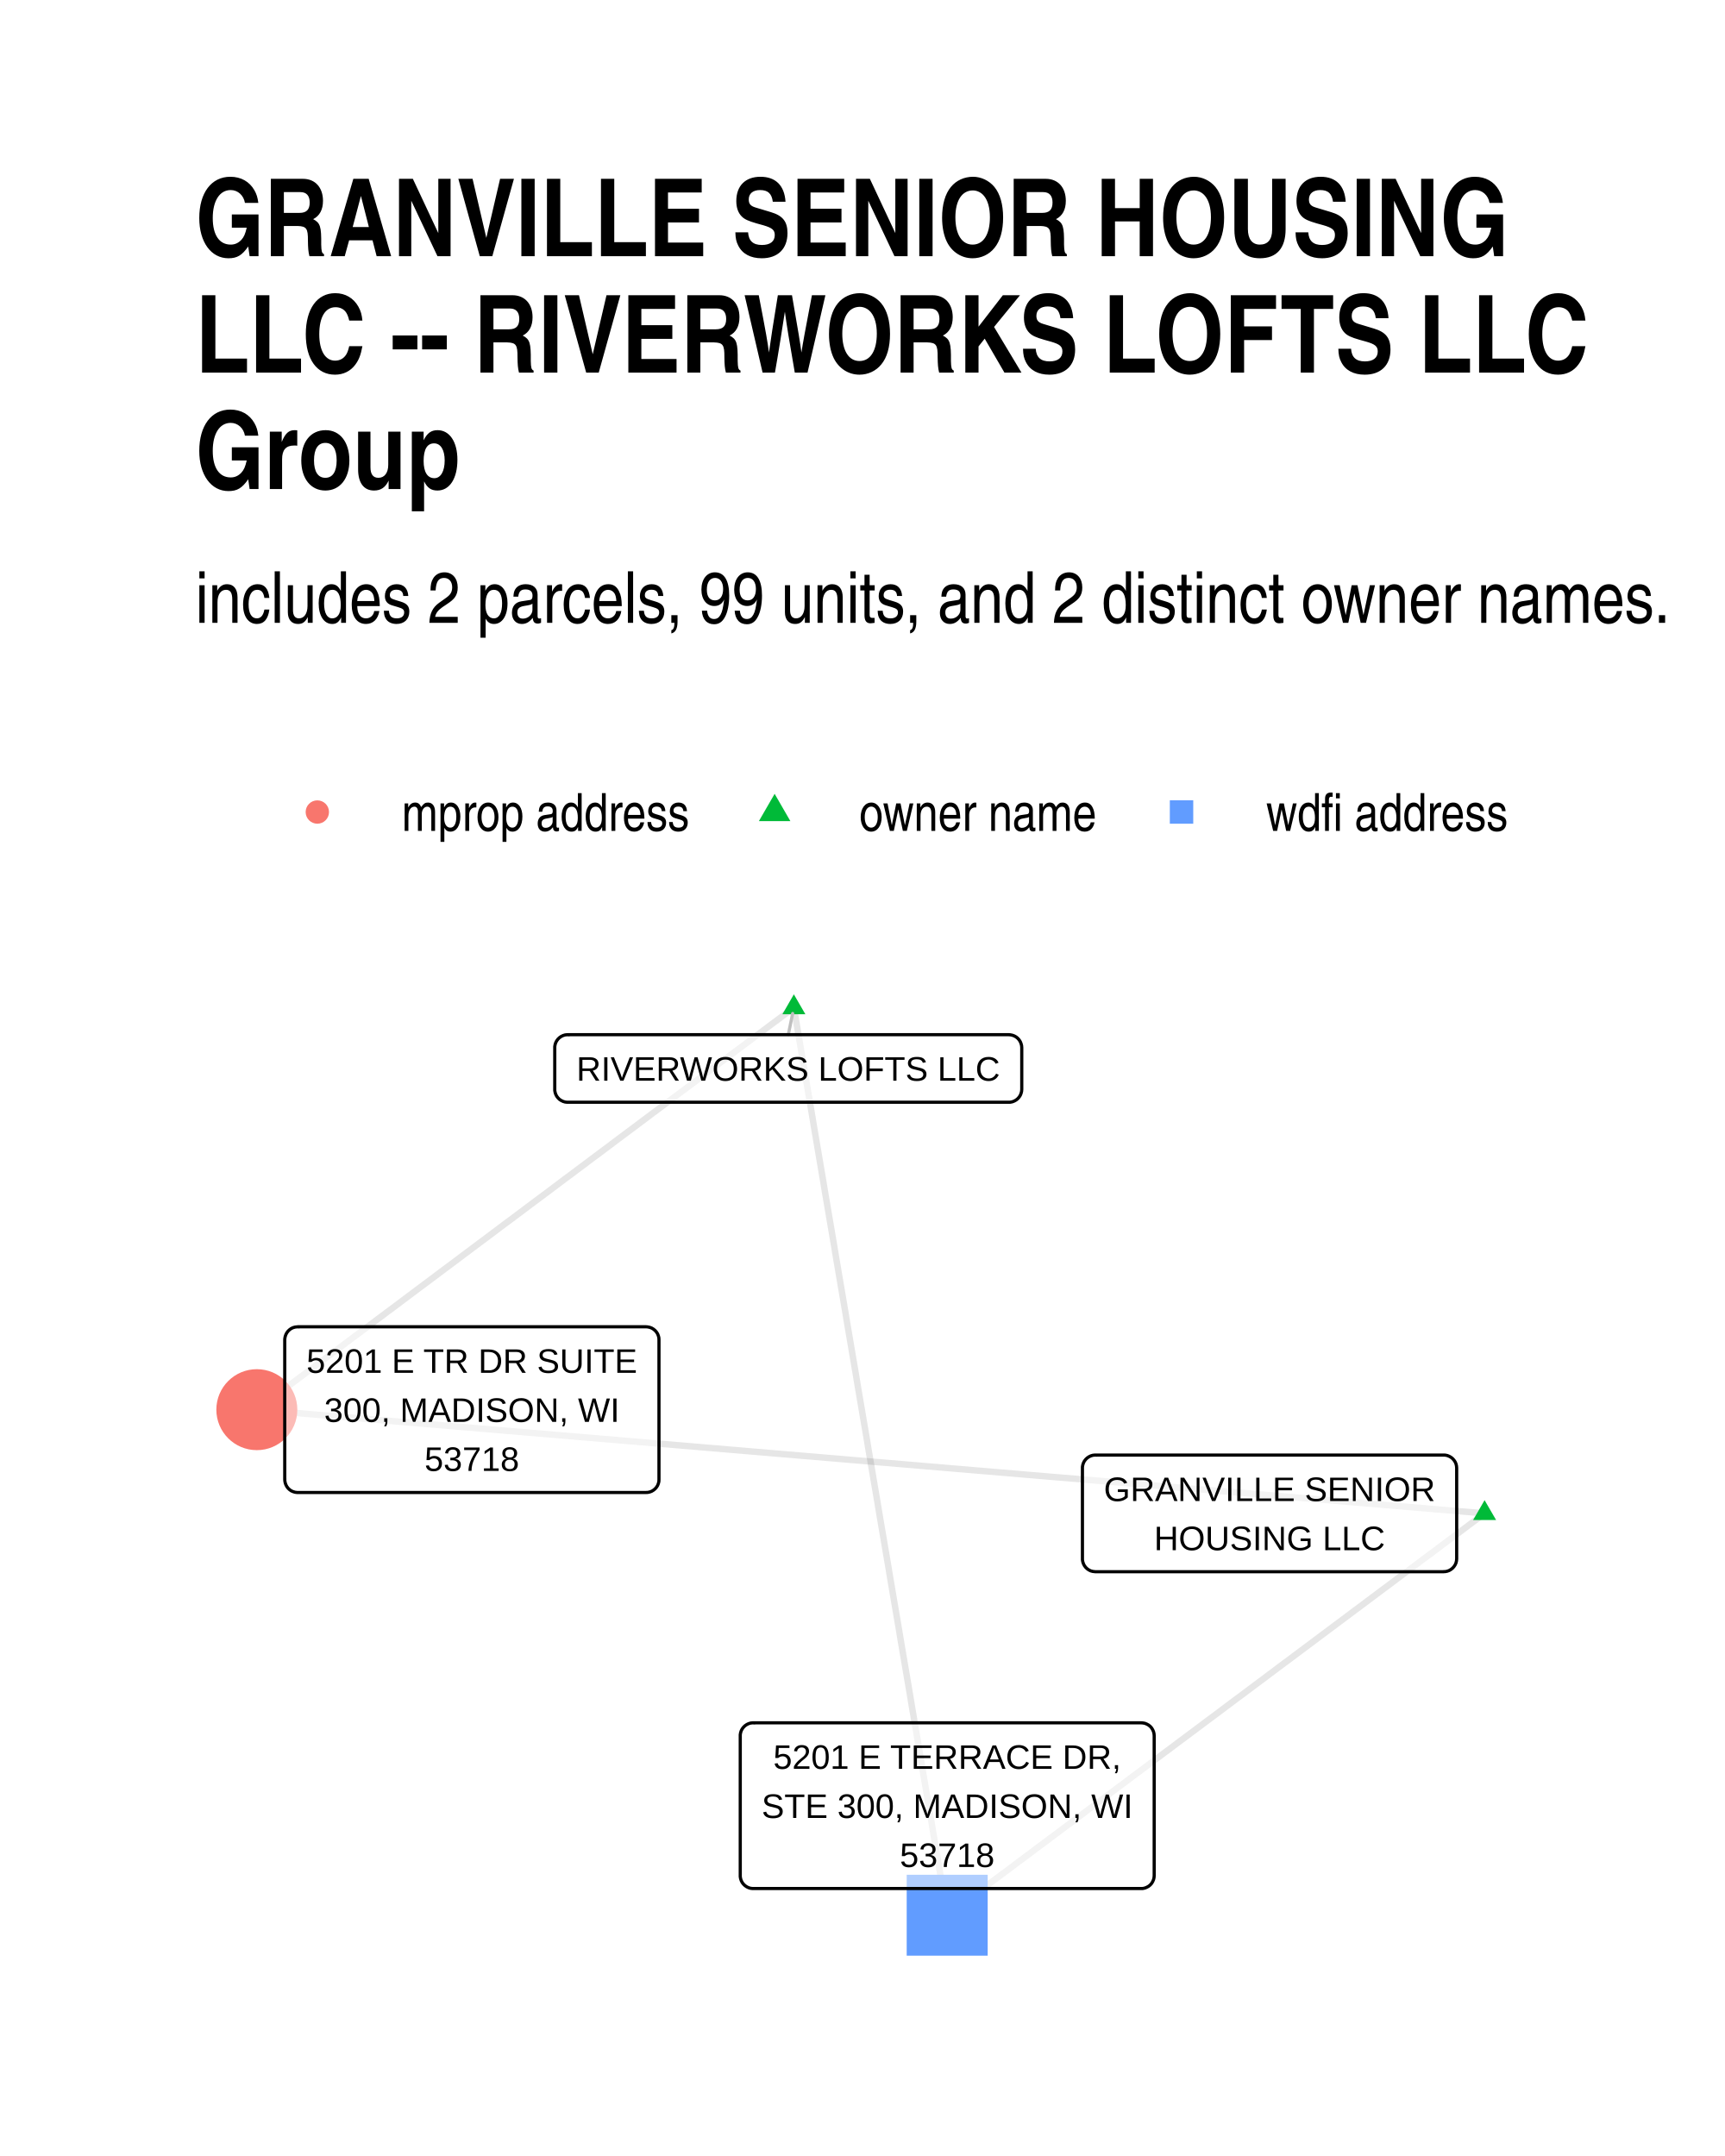
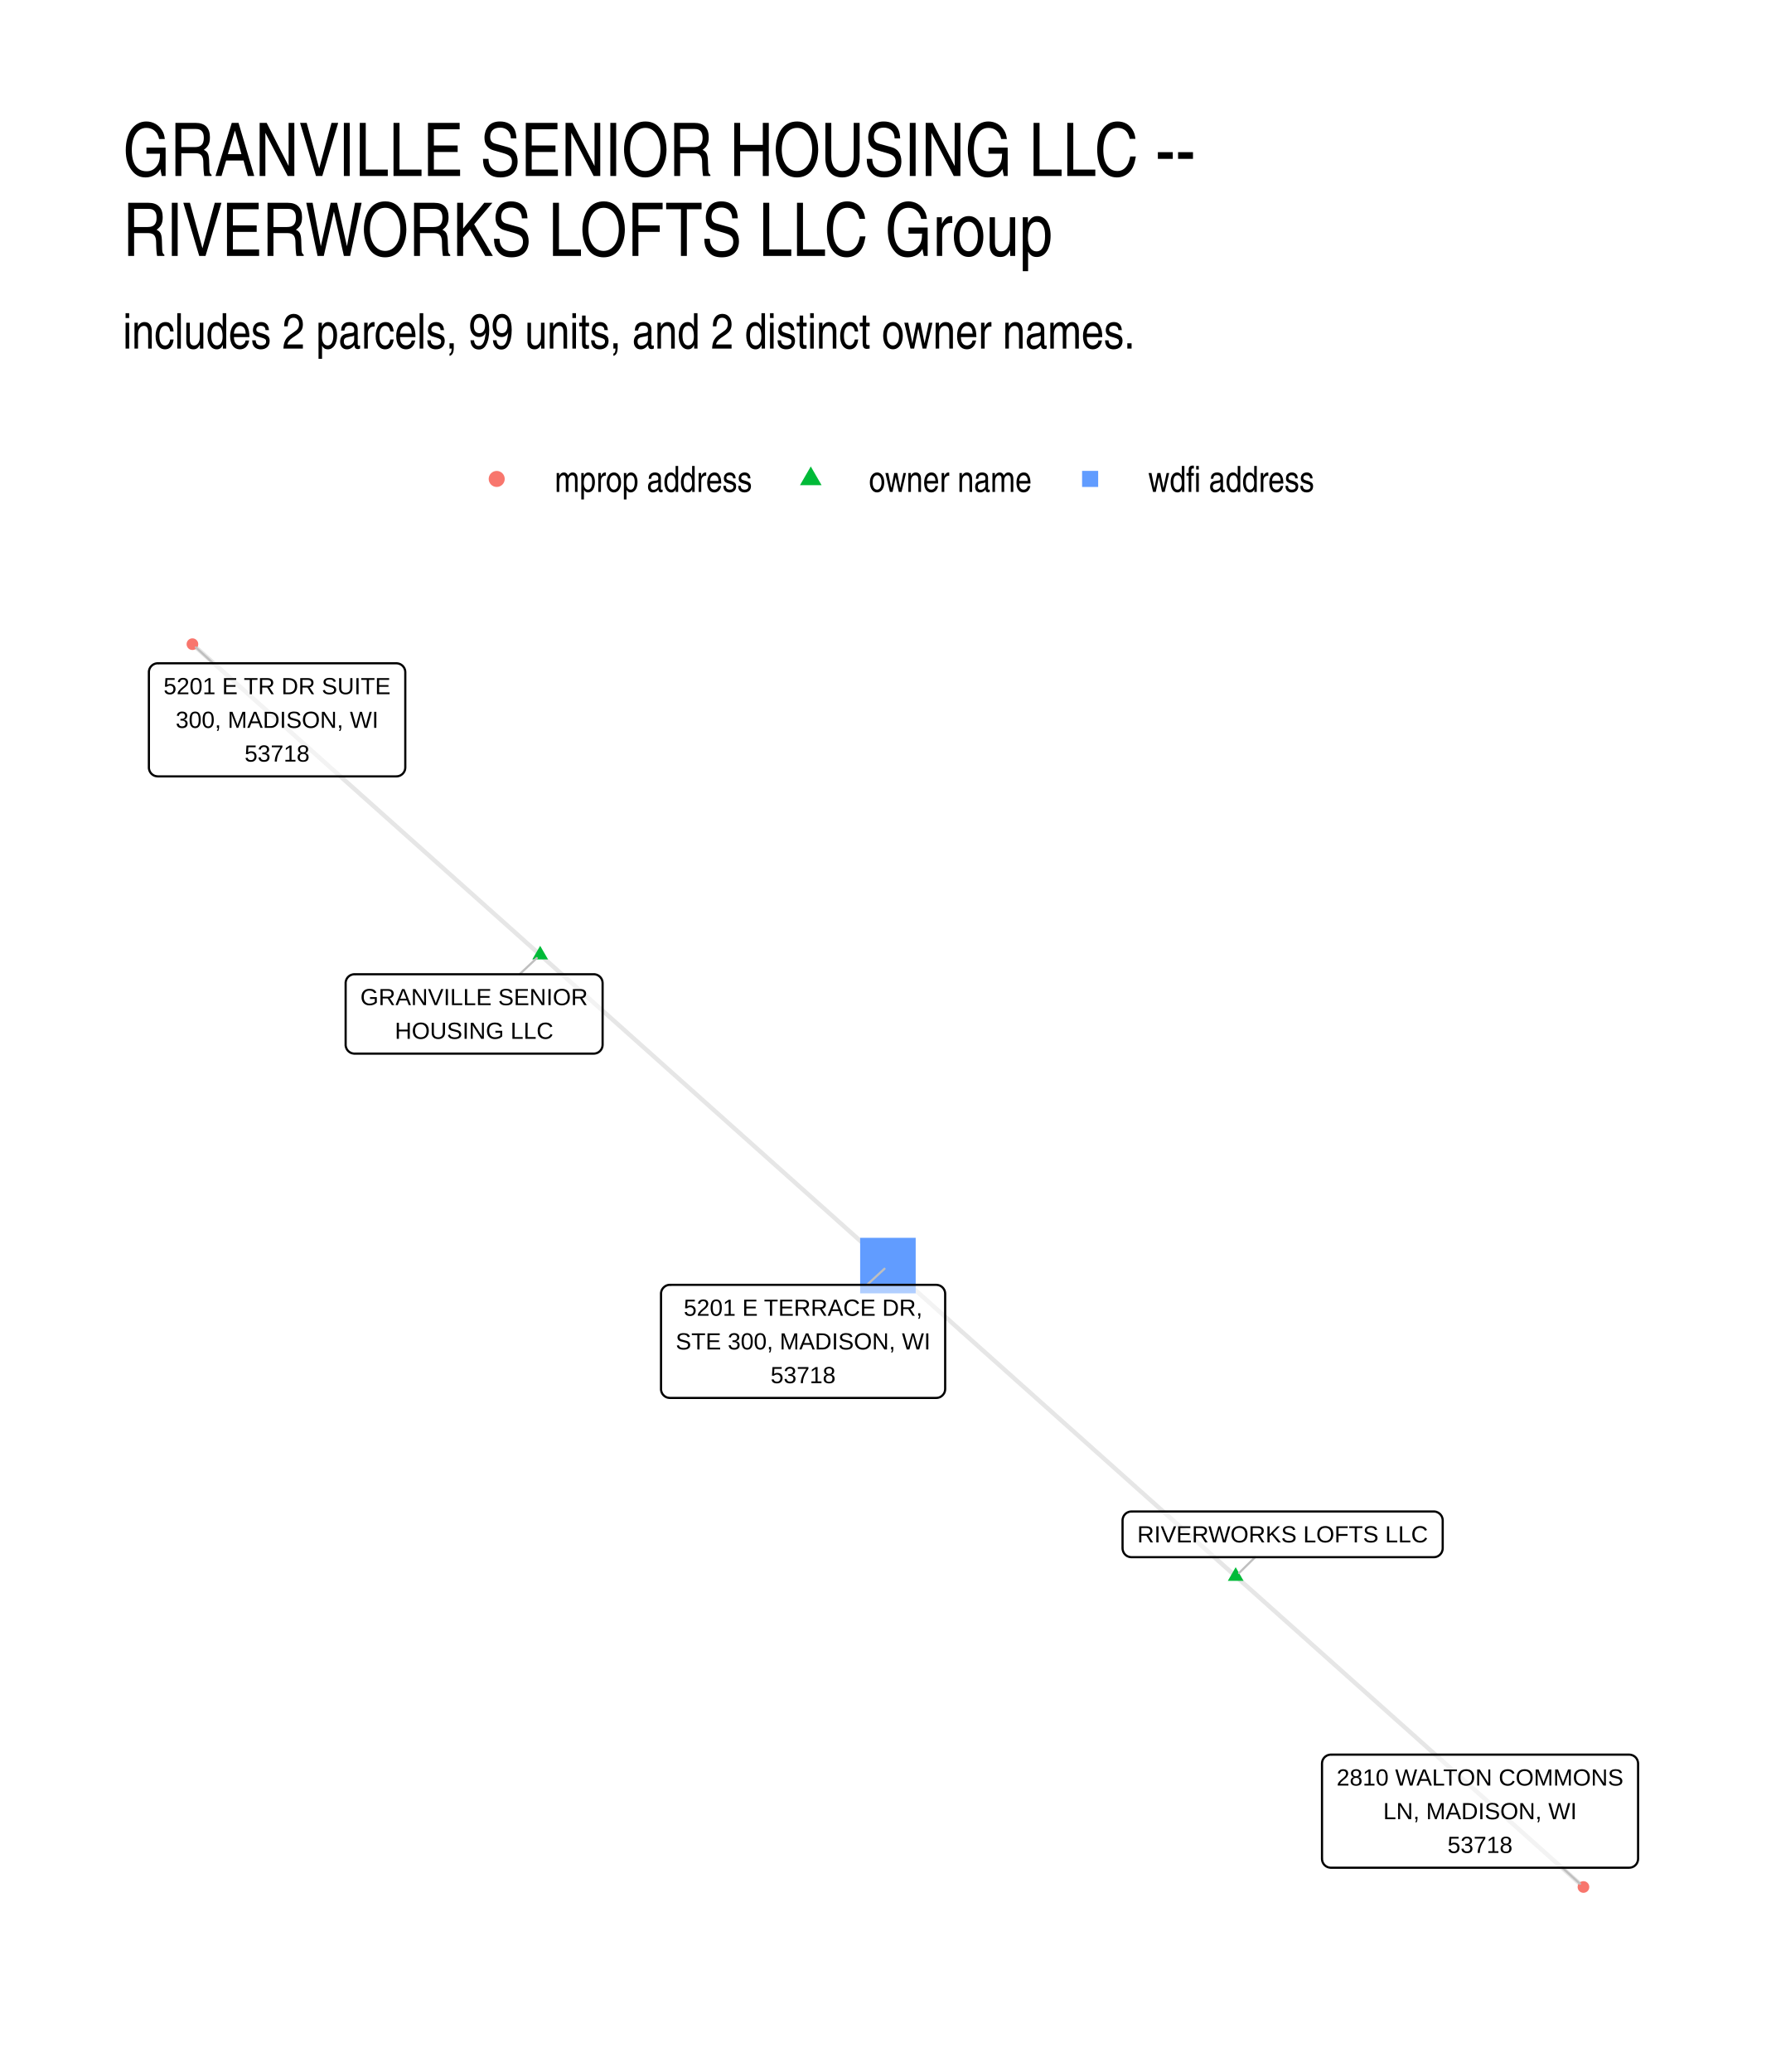
- <svg xmlns="http://www.w3.org/2000/svg" width="384" height="480" class="svglite" viewBox="0 0 288 360">
-   <defs>
-     <style>.svglite polyline,.svglite polygon,.svglite path,.svglite circle{fill:none;stroke:#000000;stroke-linecap:round;stroke-linejoin:round;stroke-miterlimit:10.00}</style>
-   </defs>
-   <rect width="100%" height="100%" style="stroke-linecap:round;stroke-linejoin:round;stroke-miterlimit:10.00;stroke:none;fill:#FFFFFF" />
-   <defs>
-     <clipPath id="cpMC4wMHwyODguMDB8MC4wMHwzNjAuMDA=">
-       <path d="M0 0h288v360H0z" />
-     </clipPath>
-   </defs>
-   <g clip-path="url(#cpMC4wMHwyODguMDB8MC4wMHwzNjAuMDA=)">
-     <path d="M0 0h288v360H0z" style="stroke-width:1.07;stroke:none;fill:#FFFFFF" />
-   </g>
-   <defs>
-     <clipPath id="cpMzIuNjN8MjU4LjExfDE2MC42NnwzMjcuMzc=">
-       <path d="M32.63 160.66h225.48v166.71H32.63z" />
-     </clipPath>
-   </defs>
-   <g clip-path="url(#cpMzIuNjN8MjU4LjExfDE2MC42NnwzMjcuMzc=)">
-     <path d="m247.86 252.7-2.07-.18-2.07-.17-2.07-.18-2.07-.17-2.07-.18-2.07-.17-2.07-.18-2.07-.17-2.07-.18-2.07-.17-2.07-.18-2.07-.17-2.07-.18-2.08-.17-2.07-.18-2.07-.17-2.07-.18-2.07-.17-2.07-.18-2.07-.17-2.07-.18-2.07-.17-2.07-.18-2.07-.17-2.07-.18-2.07-.17-2.07-.18-2.07-.17-2.07-.18-2.07-.17-2.07-.18-2.08-.17-2.07-.18-2.07-.17-2.07-.17-2.07-.18-2.07-.17-2.07-.18-2.07-.17-2.07-.18-2.07-.17-2.07-.18-2.07-.17-2.07-.18-2.07-.17-2.07-.18-2.07-.17-2.07-.18-2.07-.17-2.08-.18-2.07-.17-2.07-.18-2.07-.17-2.07-.18-2.07-.17-2.07-.18-2.07-.17-2.07-.18-2.07-.17-2.07-.18-2.07-.17-2.07-.18-2.07-.17-2.07-.18-2.07-.17-2.07-.18-2.08-.17-2.07-.18-2.07-.17-2.07-.18-2.07-.17-2.07-.18-2.07-.17-2.07-.18-2.07-.17-2.07-.18-2.07-.17-2.07-.18-2.07-.17-2.07-.18-2.07-.17-2.07-.18-2.07-.17-2.07-.18-2.08-.17-2.07-.18-2.07-.17-2.07-.18-2.07-.17-2.07-.18-2.07-.17-2.07-.18-2.07-.17-2.07-.18-2.07-.17-2.07-.18-2.07-.17-2.07-.18-2.07-.17m204.98 17.32-.9.68-.91.67-.91.68-.9.68-.91.68-.9.67-.91.68-.91.68-.9.68-.91.68-.91.67-.9.68-.91.68-.91.68-.9.67-.91.68-.9.68-.91.68-.91.67-.9.68-.91.68-.91.68-.9.68-.91.67-.9.68-.91.68-.91.68-.9.67-.91.68-.91.68-.9.68-.91.68-.9.67-.91.68-.91.68-.9.68-.91.67-.91.68-.9.68-.91.68-.9.68-.91.67-.91.68-.9.68-.91.68-.91.67-.9.68-.91.68-.9.68-.91.68-.91.67-.9.68-.91.68-.91.68-.9.67-.91.68-.91.68-.9.68-.91.67-.9.68-.91.68-.91.68-.9.68-.91.67-.91.68-.9.68-.91.68-.9.67-.91.68-.91.68-.9.68-.91.68-.91.67-.9.68-.91.68-.9.68-.91.67-.91.68-.9.68-.91.68-.91.68-.9.67-.91.68-.9.68-.91.68-.91.67-.9.68-.91.68-.91.68-.9.67-.91.68-.91.68-.9.68-.91.68-.9.67-.91.68-.91.68-.9.68-.91.67m-25.6-151.55-.9.68-.91.68-.9.68-.91.67-.91.68-.9.68-.91.68-.9.68-.91.68-.9.67-.91.68-.91.68-.9.68-.91.68-.9.67-.91.68-.9.68-.91.68-.91.68-.9.68-.91.67-.9.68-.91.68-.9.68-.91.68-.91.67-.9.68-.91.68-.9.68-.91.68-.9.67-.91.68-.91.68-.9.68-.91.68-.9.68-.91.67-.9.68-.91.68-.91.68-.9.68-.91.67-.9.68-.91.68-.9.68-.91.68-.91.68-.9.67-.91.68-.9.68-.91.68-.9.68-.91.67-.91.68-.9.68-.91.68-.9.68-.91.67-.9.68-.91.68-.91.68-.9.68-.91.68-.9.67-.91.68-.9.68-.91.68-.91.68-.9.67-.91.68-.9.68-.91.68-.9.68-.91.68-.91.67-.9.68-.91.68-.9.68-.91.68-.9.67-.91.68-.91.68-.9.68-.91.68-.9.68-.91.67-.9.68-.91.68-.91.68-.9.68-.91.67-.9.68-.91.68-.9.68-.91.68-.91.67-.9.68-.91.68-.9.68" style="stroke-width:1.07;stroke:#000000;stroke-opacity:0.10;stroke-linecap:butt" />
-     <path d="m132.54 168.24.26 1.53.26 1.53.26 1.53.26 1.54.26 1.53.25 1.53.26 1.53.26 1.53.26 1.53.26 1.53.26 1.53.26 1.53.25 1.53.26 1.53.26 1.53.26 1.54.26 1.53.26 1.53.26 1.53.25 1.53.26 1.53.26 1.53.26 1.53.26 1.53.26 1.53.26 1.53.25 1.53.26 1.54.26 1.53.26 1.53.26 1.53.26 1.53.26 1.53.25 1.53.26 1.53.26 1.53.26 1.53.26 1.53.26 1.53.26 1.54.25 1.53.26 1.53.26 1.53.26 1.53.26 1.53.26 1.53.26 1.53.25 1.53.26 1.53.26 1.53.26 1.53.26 1.54.26 1.53.26 1.53.25 1.53.26 1.53.26 1.53.26 1.53.26 1.53.26 1.53.26 1.53.25 1.53.26 1.53.26 1.54.26 1.53.26 1.53.26 1.53.26 1.53.25 1.53.26 1.53.26 1.53.26 1.53.26 1.53.26 1.53.26 1.53.25 1.54.26 1.53.26 1.53.26 1.53.26 1.53.26 1.53.26 1.53.25 1.53.26 1.53.26 1.53.26 1.53.26 1.53.26 1.54.26 1.53.25 1.53.26 1.53.26 1.53.26 1.53.26 1.53.26 1.53.26 1.53.25 1.53.26 1.53.26 1.53" style="stroke-width:1.07;stroke:#000000;stroke-opacity:0.10;stroke-linecap:butt" />
-     <path d="m247.86 250.49 1.92 3.31h-3.83zm-115.32-84.46 1.92 3.32h-3.83z" style="stroke-width:0.71;stroke:none;fill:#00BA38" />
-     <circle cx="42.88" cy="235.38" r="6.76" style="stroke-width:0.71;stroke:none;fill:#F8766D" />
-     <path d="M151.38 326.55h13.52v-13.51h-13.52z" style="stroke-width:0.71;stroke:none;fill:#619CFF" />
-     <path d="m131.61 172.77.73-3.54" style="fill:none;stroke-linecap:round;stroke-linejoin:round;stroke-miterlimit:10.00;stroke-width:0.53;stroke:#BFBFBF" />
-     <path d="M182.88 262.44h58.16l-.09-.01.35-.01.34-.07.32-.12.3-.18.27-.22.23-.26.19-.29.14-.32.08-.34.03-.34h0v-15.16h0l-.03-.35-.08-.34-.14-.32-.19-.29-.23-.26-.27-.22-.3-.17-.32-.13-.34-.07-.26-.01h-58.16l.26.01-.35-.01-.35.04-.33.1-.31.15-.29.2-.25.24-.21.27-.16.31-.11.33-.06.34v15.34-.18.35l.06.34.11.33.16.31.21.28.25.24.29.2.31.15.33.09.35.04z" style="stroke-width:0.53;fill:#FFFFFF;fill-opacity:0.50" />
-     <text x="211.96" y="250.64" lengthAdjust="spacingAndGlyphs" style="font-size:5.69px;font-family:Arial" text-anchor="middle" textLength="55.28">GRANVILLE SENIOR</text>
-     <text x="211.96" y="258.84" lengthAdjust="spacingAndGlyphs" style="font-size:5.69px;font-family:Arial" text-anchor="middle" textLength="38.53">HOUSING LLC</text>
-     <path d="M94.78 184.05h73.65-.09l.35-.01.34-.07.32-.13.3-.17.27-.22.23-.26.19-.29.13-.32.09-.34.03-.35h0v-6.96h0l-.03-.35-.09-.33-.13-.32-.19-.3-.23-.26-.27-.22-.3-.17-.32-.12-.34-.07-.26-.02H94.78l.26.02-.35-.02-.35.04-.33.1-.31.15-.29.2-.25.24-.21.28-.16.3-.11.33-.06.35v7.13-.17.35l.06.34.11.33.16.31.21.27.25.25.29.19.31.15.33.1.35.04z" style="stroke-width:0.53;fill:#FFFFFF;fill-opacity:0.50" />
-     <text x="131.6" y="180.45" lengthAdjust="spacingAndGlyphs" style="font-size:5.69px;font-family:Arial" text-anchor="middle" textLength="70.77">RIVERWORKS LOFTS LLC</text>
-     <path d="M49.7 249.21h58.16-.08l.34-.01.34-.07.33-.12.3-.18.27-.22.23-.26.19-.29.13-.32.09-.34.02-.35h0V223.7h0l-.02-.34-.09-.34-.13-.32-.19-.29-.23-.26-.27-.22-.3-.18-.33-.12-.34-.07-.26-.02H49.7l.26.02-.34-.01-.35.04-.33.09-.32.15-.28.2-.25.24-.21.28-.16.31-.11.33-.06.34-.01.17v23.35l.01-.17v.35l.06.34.11.33.16.31.21.28.25.24.28.2.32.14.33.1.35.04z" style="stroke-width:0.53;fill:#FFFFFF;fill-opacity:0.50" />
-     <text x="78.78" y="229.23" lengthAdjust="spacingAndGlyphs" style="font-size:5.69px;font-family:Arial" text-anchor="middle" textLength="55.28">5201 E TR DR SUITE</text>
-     <text x="78.78" y="237.42" lengthAdjust="spacingAndGlyphs" style="font-size:5.69px;font-family:Arial" text-anchor="middle" textLength="49.27">300, MADISON, WI</text>
-     <text x="78.78" y="245.61" lengthAdjust="spacingAndGlyphs" style="font-size:5.69px;font-family:Arial" text-anchor="middle" textLength="15.8">53718</text>
-     <path d="M125.75 315.34h64.79-.09l.35-.01.34-.07.32-.13.31-.17.27-.22.23-.26.18-.3.14-.32.08-.33.03-.35h0v-23.35h0l-.03-.35-.08-.33-.14-.32-.18-.3-.23-.26-.27-.22-.31-.17-.32-.13-.34-.06-.26-.02h-64.79l.26.02-.35-.02-.35.04-.33.1-.31.15-.29.2-.25.24-.21.28-.16.3-.11.33-.06.35v23.52-.17.34l.06.35.11.33.16.31.21.27.25.24.29.2.31.15.33.1.35.04z" style="stroke-width:0.53;fill:#FFFFFF;fill-opacity:0.50" />
-     <text x="158.14" y="295.35" lengthAdjust="spacingAndGlyphs" style="font-size:5.69px;font-family:Arial" text-anchor="middle" textLength="58.13">5201 E TERRACE DR,</text>
-     <text x="158.14" y="303.55" lengthAdjust="spacingAndGlyphs" style="font-size:5.69px;font-family:Arial" text-anchor="middle" textLength="61.91">STE 300, MADISON, WI</text>
-     <text x="158.14" y="311.74" lengthAdjust="spacingAndGlyphs" style="font-size:5.69px;font-family:Arial" text-anchor="middle" textLength="15.8">53718</text>
-   </g>
-   <g clip-path="url(#cpMC4wMHwyODguMDB8MC4wMHwzNjAuMDA=)">
-     <circle cx="52.98" cy="135.59" r="1.95" style="stroke-width:0.71;stroke:none;fill:#F8766D" />
-     <path d="m129.33 132.55 2.63 4.56h-5.26z" style="stroke-width:0.71;stroke:none;fill:#00BA38" />
-     <path d="M195.31 137.54h3.91v-3.91h-3.91z" style="stroke-width:0.71;stroke:none;fill:#619CFF" />
-     <text x="67.09" y="138.74" lengthAdjust="spacingAndGlyphs" style="font-size:8.80px;font-family:Arial Narrow" textLength="48.12">mprop address</text>
-     <text x="143.45" y="138.74" lengthAdjust="spacingAndGlyphs" style="font-size:8.80px;font-family:Arial Narrow" textLength="39.69">owner name</text>
-     <text x="211.38" y="138.74" lengthAdjust="spacingAndGlyphs" style="font-size:8.80px;font-family:Arial Narrow" textLength="40.5">wdfi address</text>
-     <text x="32.63" y="104" lengthAdjust="spacingAndGlyphs" style="font-size:12.00px;font-family:Arial Narrow" textLength="246.76">includes 2 parcels, 99 units, and 2 distinct owner names.</text>
-     <text x="32.63" y="42.78" lengthAdjust="spacingAndGlyphs" style="font-size:18.00px;font-weight:bold;font-family:Arial Narrow" textLength="218.94">GRANVILLE SENIOR HOUSING</text>
-     <text x="32.63" y="62.22" lengthAdjust="spacingAndGlyphs" style="font-size:18.00px;font-weight:bold;font-family:Arial Narrow" textLength="233.4">LLC -- RIVERWORKS LOFTS LLC</text>
-     <text x="32.63" y="81.66" lengthAdjust="spacingAndGlyphs" style="font-size:18.00px;font-weight:bold;font-family:Arial Narrow" textLength="44.27">Group</text>
+ <svg xmlns="http://www.w3.org/2000/svg" width="576" height="672" viewBox="0 0 432 504">
+   <g class="svglite">
+     <defs>
+       <style>.svglite line,.svglite polyline,.svglite polygon,.svglite path,.svglite circle{fill:none;stroke:#000000;stroke-linecap:round;stroke-linejoin:round;stroke-miterlimit:10.00}.svglite text{white-space:pre}.svglite g.glyphgroup path{fill:inherit;stroke:none}</style>
+     </defs>
+     <rect width="100%" height="100%" style="stroke-linecap:round;stroke-linejoin:round;stroke-miterlimit:10.00;stroke:none;fill:#FFFFFF" />
+     <defs>
+       <clipPath id="cpMC4wMHw0MzIuMDB8MC4wMHw1MDQuMDA=">
+         <path d="M0 0h432v504H0z" />
+       </clipPath>
+     </defs>
+     <g clip-path="url(#cpMC4wMHw0MzIuMDB8MC4wMHw1MDQuMDA=)">
+       <path d="M0 0h432v504H0z" style="stroke-width:1.07;stroke:none;fill:#FFFFFF" />
+     </g>
+     <defs>
+       <clipPath id="cpMjkuODl8NDAyLjExfDE0MS41OHw0NzQuMTE=">
+         <path d="M29.89 141.58h372.22v332.53H29.89z" />
+       </clipPath>
+     </defs>
+     <g clip-path="url(#cpMjkuODl8NDAyLjExfDE0MS41OHw0NzQuMTE=)">
+       <path d="m131.4 232.27-.85-.76-.86-.77-.85-.76-.86-.76-.85-.77-.85-.76-.86-.76-.85-.77-.86-.76-.85-.76-.86-.77-.85-.76-.86-.76-.85-.77-.86-.76-.85-.77-.85-.76-.86-.76-.85-.77-.86-.76-.85-.76-.86-.77-.85-.76-.86-.76-.85-.77-.85-.76-.86-.76-.85-.77-.86-.76-.85-.76-.86-.77-.85-.76-.86-.76-.85-.77-.86-.76-.85-.76-.85-.77-.86-.76-.85-.76-.86-.77-.85-.76-.86-.76-.85-.77-.86-.76-.85-.76-.85-.77-.86-.76-.85-.76-.86-.77-.85-.76-.86-.76-.85-.77-.86-.76-.85-.76-.86-.77-.85-.76-.85-.76-.86-.77-.85-.76-.86-.76-.85-.77-.86-.76-.85-.77-.86-.76-.85-.76-.85-.77-.86-.76-.85-.76-.86-.77-.85-.76-.86-.76-.85-.77-.86-.76-.85-.76-.85-.77-.86-.76-.85-.76-.86-.77-.85-.76-.86-.76-.85-.77-.86-.76-.85-.76-.86-.77-.85-.76-.85-.76-.86-.77-.85-.76-.86-.76-.85-.77-.86-.76-.85-.76-.86-.77-.85-.76-.85-.76-.86-.77-.85-.76-.86-.76-.85-.77m84.59 75.58.86.76.85.77.86.76.85.76.85.77.86.76.85.76.86.77.85.76.86.76.85.77.86.76.85.76.86.77.85.76.85.76.86.77.85.76.86.76.85.77.86.76.85.76.86.77.85.76.85.76.86.77.85.76.86.76.85.77.86.76.85.76.86.77.85.76.85.76.86.77.85.76.86.77.85.76.86.76.85.77.86.76.85.76.86.77.85.76.85.76.86.77.85.76.86.76.85.77.86.76.85.76.86.77.85.76.85.76.86.77.85.76.86.76.85.77.86.76.85.76.86.77.85.76.86.76.85.77.85.76.86.76.85.77.86.76.85.76.86.77.85.76.86.76.85.77.85.76.86.76.85.77.86.76.85.76.86.77.85.76.86.76.85.77.86.76.85.76.85.77.86.76.85.77.86.76.85.76.86.77.85.76.86.76.85.77.85.76.86.76.85.77.86.76.85.76.86.77m84.59 75.57.86.76.85.77.86.76.85.77.86.76.85.76.86.77.85.76.86.76.85.77.85.76.86.76.85.77.86.76.85.76.86.77.85.76.86.76.85.77.86.76.85.76.85.77.86.76.85.76.86.77.85.76.86.76.85.77.86.76.85.76.86.77.85.76.85.76.86.77.85.76.86.76.85.77.86.76.85.76.86.77.85.76.85.76.86.77.85.76.86.76.85.77.86.76.85.76.86.77.85.76.86.76.85.77.85.76.86.76.85.77.86.76.85.76.86.77.85.76.86.76.85.77.86.76.85.76.85.77.86.76.85.77.86.76.85.76.86.77.85.76.86.76.85.77.86.76.85.76.85.77.86.76.85.76.86.77.85.76.86.76.85.77.86.76.85.76.85.77.86.76.85.76.86.77.85.76.86.76.85.77.86.76.85.76.86.77.85.76.85.76.86.77.85.76.86.76.85.77m-84.6-75.58-.85-.76-.85-.77-.86-.76-.85-.76-.86-.77-.85-.76-.86-.76-.85-.77-.86-.76-.85-.76-.85-.77-.86-.76-.85-.76-.86-.77-.85-.76-.86-.76-.85-.77-.86-.76-.85-.76-.86-.77-.85-.76-.85-.76-.86-.77-.85-.76-.86-.76-.85-.77-.86-.76-.85-.76-.86-.77-.85-.76-.86-.76-.85-.77-.85-.76-.86-.76-.85-.77-.86-.76-.85-.76-.86-.77-.85-.76-.86-.76-.85-.77-.86-.76-.85-.76-.85-.77-.86-.76-.85-.76-.86-.77-.85-.76-.86-.76-.85-.77-.86-.76-.85-.76-.85-.77-.86-.76-.85-.76-.86-.77-.85-.76-.86-.77-.85-.76-.86-.76-.85-.77-.86-.76-.85-.76-.85-.77-.86-.76-.85-.76-.86-.77-.85-.76-.86-.76-.85-.77-.86-.76-.85-.76-.86-.77-.85-.76-.85-.76-.86-.77-.85-.76-.86-.76-.85-.77-.86-.76-.85-.76-.86-.77-.85-.76-.85-.76-.86-.77-.85-.76-.86-.76-.85-.77-.86-.76-.85-.76-.86-.77-.85-.76-.86-.76-.85-.77-.85-.76-.86-.76-.85-.77-.86-.76-.85-.76" style="stroke-width:1.07;stroke:#000000;stroke-opacity:0.10;stroke-linecap:butt" />
+       <path d="m131.4 230.06 1.92 3.31h-3.83zm169.19 151.15 1.92 3.32h-3.83z" style="stroke-width:0.71;stroke:none;fill:#00BA38" />
+       <circle cx="46.81" cy="156.69" r="1.42" style="stroke-width:0.71;stroke:none;fill:#F8766D" />
+       <path d="M209.24 314.6h13.51v-13.51h-13.51z" style="stroke-width:0.71;stroke:none;fill:#619CFF" />
+       <circle cx="385.19" cy="459" r="1.42" style="stroke-width:0.71;stroke:none;fill:#F8766D" />
+       <path d="m126.4 236.98 4.17-3.93m174.76 145.72-3.92 3.85M51.85 161.34l-4.2-3.87m163.26 155.06 4.25-3.91m164.89 145.69 4.3 3.91" style="stroke-width:0.53;stroke:#BFBFBF" />
+       <path d="M86.24 256.29h58.19-.09l.35-.02.34-.07.33-.12.3-.18.27-.22.23-.26.18-.29.14-.32.08-.34.03-.34h0v-14.99h0l-.03-.35-.08-.34-.14-.32-.18-.29-.23-.26-.27-.22-.3-.18-.33-.12-.34-.07-.26-.01H86.24l.26.01-.35-.01-.34.04-.34.1-.31.14-.29.2-.25.24-.21.28-.16.31-.11.33-.06.34v15.17-.18.35l.06.34.11.33.16.31.21.28.25.24.29.2.31.15.34.09.34.05z" style="stroke-width:0.53;fill:#FFFFFF;fill-opacity:0.50" />
+       <text x="115.33" y="244.49" lengthAdjust="spacingAndGlyphs" style="font-size:5.69px;font-family:&quot;Liberation Sans&quot;" text-anchor="middle" textLength="55.31">GRANVILLE SENIOR</text>
+       <text x="115.33" y="252.69" lengthAdjust="spacingAndGlyphs" style="font-size:5.69px;font-family:&quot;Liberation Sans&quot;" text-anchor="middle" textLength="38.55">HOUSING LLC</text>
+       <path d="M275.23 378.77h73.56-.09l.35-.01.34-.07.32-.12.3-.18.27-.22.23-.26.19-.29.13-.32.09-.34.03-.35h0v-6.79h0l-.03-.35-.09-.34-.13-.32-.19-.29-.23-.26-.27-.22-.3-.17-.32-.13-.34-.07-.26-.01h-73.56l.26.01-.34-.01-.35.04-.33.1-.32.15-.28.19-.25.25-.21.27-.16.31-.11.33-.06.34-.01.18v6.79l.01-.17v.35l.06.34.11.33.16.31.21.28.25.24.28.2.32.14.33.1.35.04z" style="stroke-width:0.53;fill:#FFFFFF;fill-opacity:0.50" />
+       <text x="312.01" y="375.17" lengthAdjust="spacingAndGlyphs" style="font-size:5.69px;font-family:&quot;Liberation Sans&quot;" text-anchor="middle" textLength="70.67">RIVERWORKS LOFTS LLC</text>
+       <path d="M38.38 188.85h58.05l-.09-.01.35-.01.34-.07.32-.12.3-.18.27-.22.23-.26.19-.29.14-.32.08-.34.03-.34h0V163.5h0l-.03-.35-.08-.33-.14-.32-.19-.3-.23-.26-.27-.22-.3-.17-.32-.12-.34-.07-.26-.02H38.38l.26.02-.35-.02-.35.04-.33.1-.31.15-.29.2-.25.24-.21.28-.16.3-.11.33-.06.35v23.36-.18.35l.06.34.11.33.16.31.21.28.25.24.29.2.31.15.33.09.35.04z" style="stroke-width:0.53;fill:#FFFFFF;fill-opacity:0.50" />
+       <text x="67.4" y="168.86" lengthAdjust="spacingAndGlyphs" style="font-size:5.69px;font-family:&quot;Liberation Sans&quot;" text-anchor="middle" textLength="55.17">5201 E TR DR SUITE</text>
+       <text x="67.4" y="177.05" lengthAdjust="spacingAndGlyphs" style="font-size:5.69px;font-family:&quot;Liberation Sans&quot;" text-anchor="middle" textLength="49.28">300, MADISON, WI</text>
+       <text x="67.4" y="185.25" lengthAdjust="spacingAndGlyphs" style="font-size:5.69px;font-family:&quot;Liberation Sans&quot;" text-anchor="middle" textLength="15.78">53718</text>
+       <path d="M162.96 340.04h64.8l-.09-.01.35-.01.34-.07.32-.12.3-.18.27-.22.23-.26.19-.29.14-.32.08-.34.03-.34h0v-23.19h0l-.03-.35-.08-.33-.14-.32-.19-.3-.23-.26-.27-.22-.3-.17-.32-.12-.34-.07-.26-.02h-64.8l.26.02-.35-.02-.35.04-.33.1-.31.15-.29.2-.25.24-.21.28-.16.3-.11.33-.06.35v23.36-.18.35l.06.34.11.33.16.31.21.28.25.24.29.2.31.15.33.09.35.04z" style="stroke-width:0.53;fill:#FFFFFF;fill-opacity:0.50" />
+       <text x="195.36" y="320.05" lengthAdjust="spacingAndGlyphs" style="font-size:5.69px;font-family:&quot;Liberation Sans&quot;" text-anchor="middle" textLength="58.03">5201 E TERRACE DR,</text>
+       <text x="195.36" y="328.24" lengthAdjust="spacingAndGlyphs" style="font-size:5.69px;font-family:&quot;Liberation Sans&quot;" text-anchor="middle" textLength="61.92">STE 300, MADISON, WI</text>
+       <text x="195.36" y="336.44" lengthAdjust="spacingAndGlyphs" style="font-size:5.69px;font-family:&quot;Liberation Sans&quot;" text-anchor="middle" textLength="15.78">53718</text>
+       <path d="M323.75 454.31h72.57-.09l.35-.02.34-.07.32-.12.3-.17.27-.22.23-.26.19-.3.13-.32.09-.34.03-.34h0v-23.19h0l-.03-.34-.09-.34-.13-.32-.19-.3-.23-.26-.27-.22-.3-.17-.32-.12-.34-.07-.26-.02h-72.57l.26.02-.35-.02-.34.05-.34.09-.31.15-.29.2-.25.24-.21.28-.16.31-.11.32-.05.35-.01.17v23.19l.01-.18v.35l.05.34.11.33.16.31.21.28.25.24.29.2.31.15.34.09.34.05z" style="stroke-width:0.53;fill:#FFFFFF;fill-opacity:0.50" />
+       <text x="360.03" y="434.32" lengthAdjust="spacingAndGlyphs" style="font-size:5.69px;font-family:&quot;Liberation Sans&quot;" text-anchor="middle" textLength="69.69">2810 WALTON COMMONS</text>
+       <text x="360.03" y="442.51" lengthAdjust="spacingAndGlyphs" style="font-size:5.69px;font-family:&quot;Liberation Sans&quot;" text-anchor="middle" textLength="47.08">LN, MADISON, WI</text>
+       <text x="360.03" y="450.71" lengthAdjust="spacingAndGlyphs" style="font-size:5.69px;font-family:&quot;Liberation Sans&quot;" text-anchor="middle" textLength="15.78">53718</text>
+     </g>
+     <g clip-path="url(#cpMC4wMHw0MzIuMDB8MC4wMHw1MDQuMDA=)">
+       <circle cx="120.83" cy="116.5" r="1.95" style="stroke-width:0.71;stroke:none;fill:#F8766D" />
+       <path d="m197.23 113.46 2.63 4.56h-5.26z" style="stroke-width:0.71;stroke:none;fill:#00BA38" />
+       <path d="M263.23 118.45h3.91v-3.91h-3.91z" style="stroke-width:0.71;stroke:none;fill:#619CFF" />
+       <text x="134.95" y="119.66" lengthAdjust="spacingAndGlyphs" style="font-size:8.80px;font-weight:0;font-family:&quot;Nimbus Sans Narrow&quot;" textLength="48.16">mprop address</text>
+       <text x="211.35" y="119.66" lengthAdjust="spacingAndGlyphs" style="font-size:8.80px;font-weight:0;font-family:&quot;Nimbus Sans Narrow&quot;" textLength="39.72">owner name</text>
+       <text x="279.31" y="119.66" lengthAdjust="spacingAndGlyphs" style="font-size:8.80px;font-weight:0;font-family:&quot;Nimbus Sans Narrow&quot;" textLength="40.5">wdfi address</text>
+       <text x="29.89" y="84.79" lengthAdjust="spacingAndGlyphs" style="font-size:12.00px;font-weight:0;font-family:&quot;Nimbus Sans Narrow&quot;" textLength="246.64">includes 2 parcels, 99 units, and 2 distinct owner names.</text>
+       <text x="29.89" y="42.81" lengthAdjust="spacingAndGlyphs" style="font-size:18.00px;font-weight:0;font-family:&quot;Nimbus Sans Narrow&quot;" textLength="265.7">GRANVILLE SENIOR HOUSING LLC --</text>
+       <text x="29.89" y="62.25" lengthAdjust="spacingAndGlyphs" style="font-size:18.00px;font-weight:0;font-family:&quot;Nimbus Sans Narrow&quot;" textLength="235.34">RIVERWORKS LOFTS LLC Group</text>
+     </g>
  </g>
</svg>
